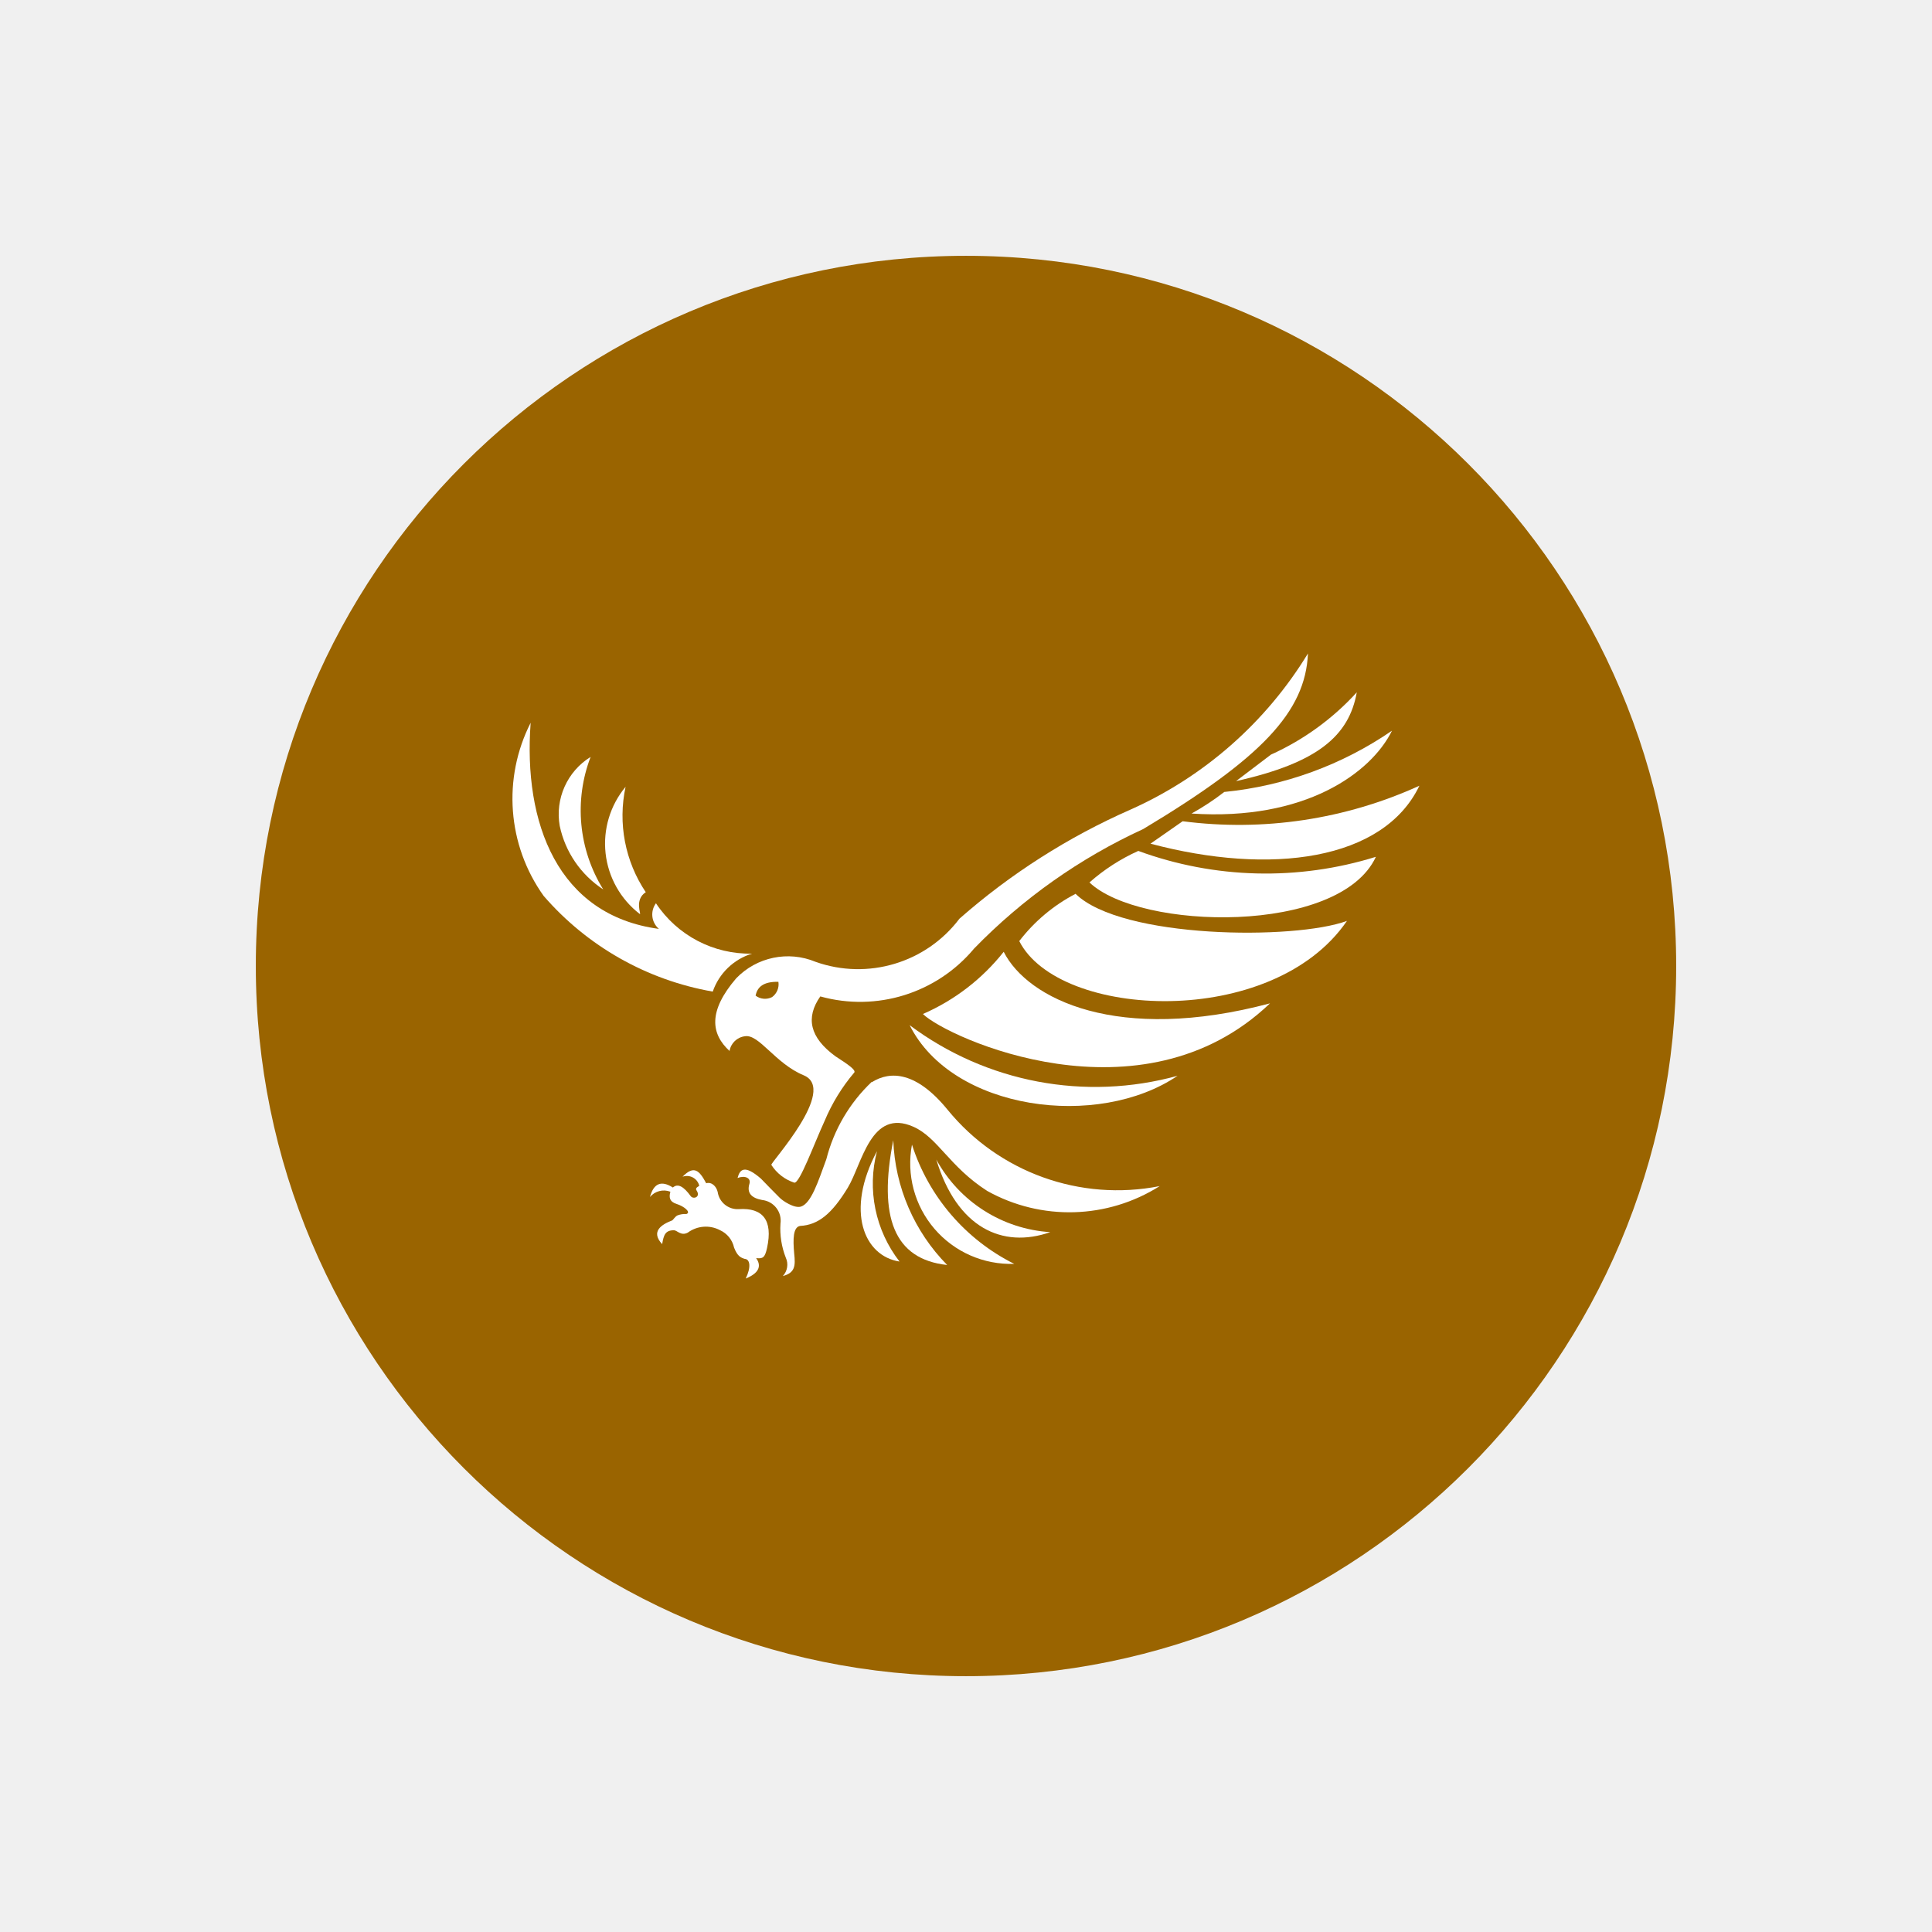
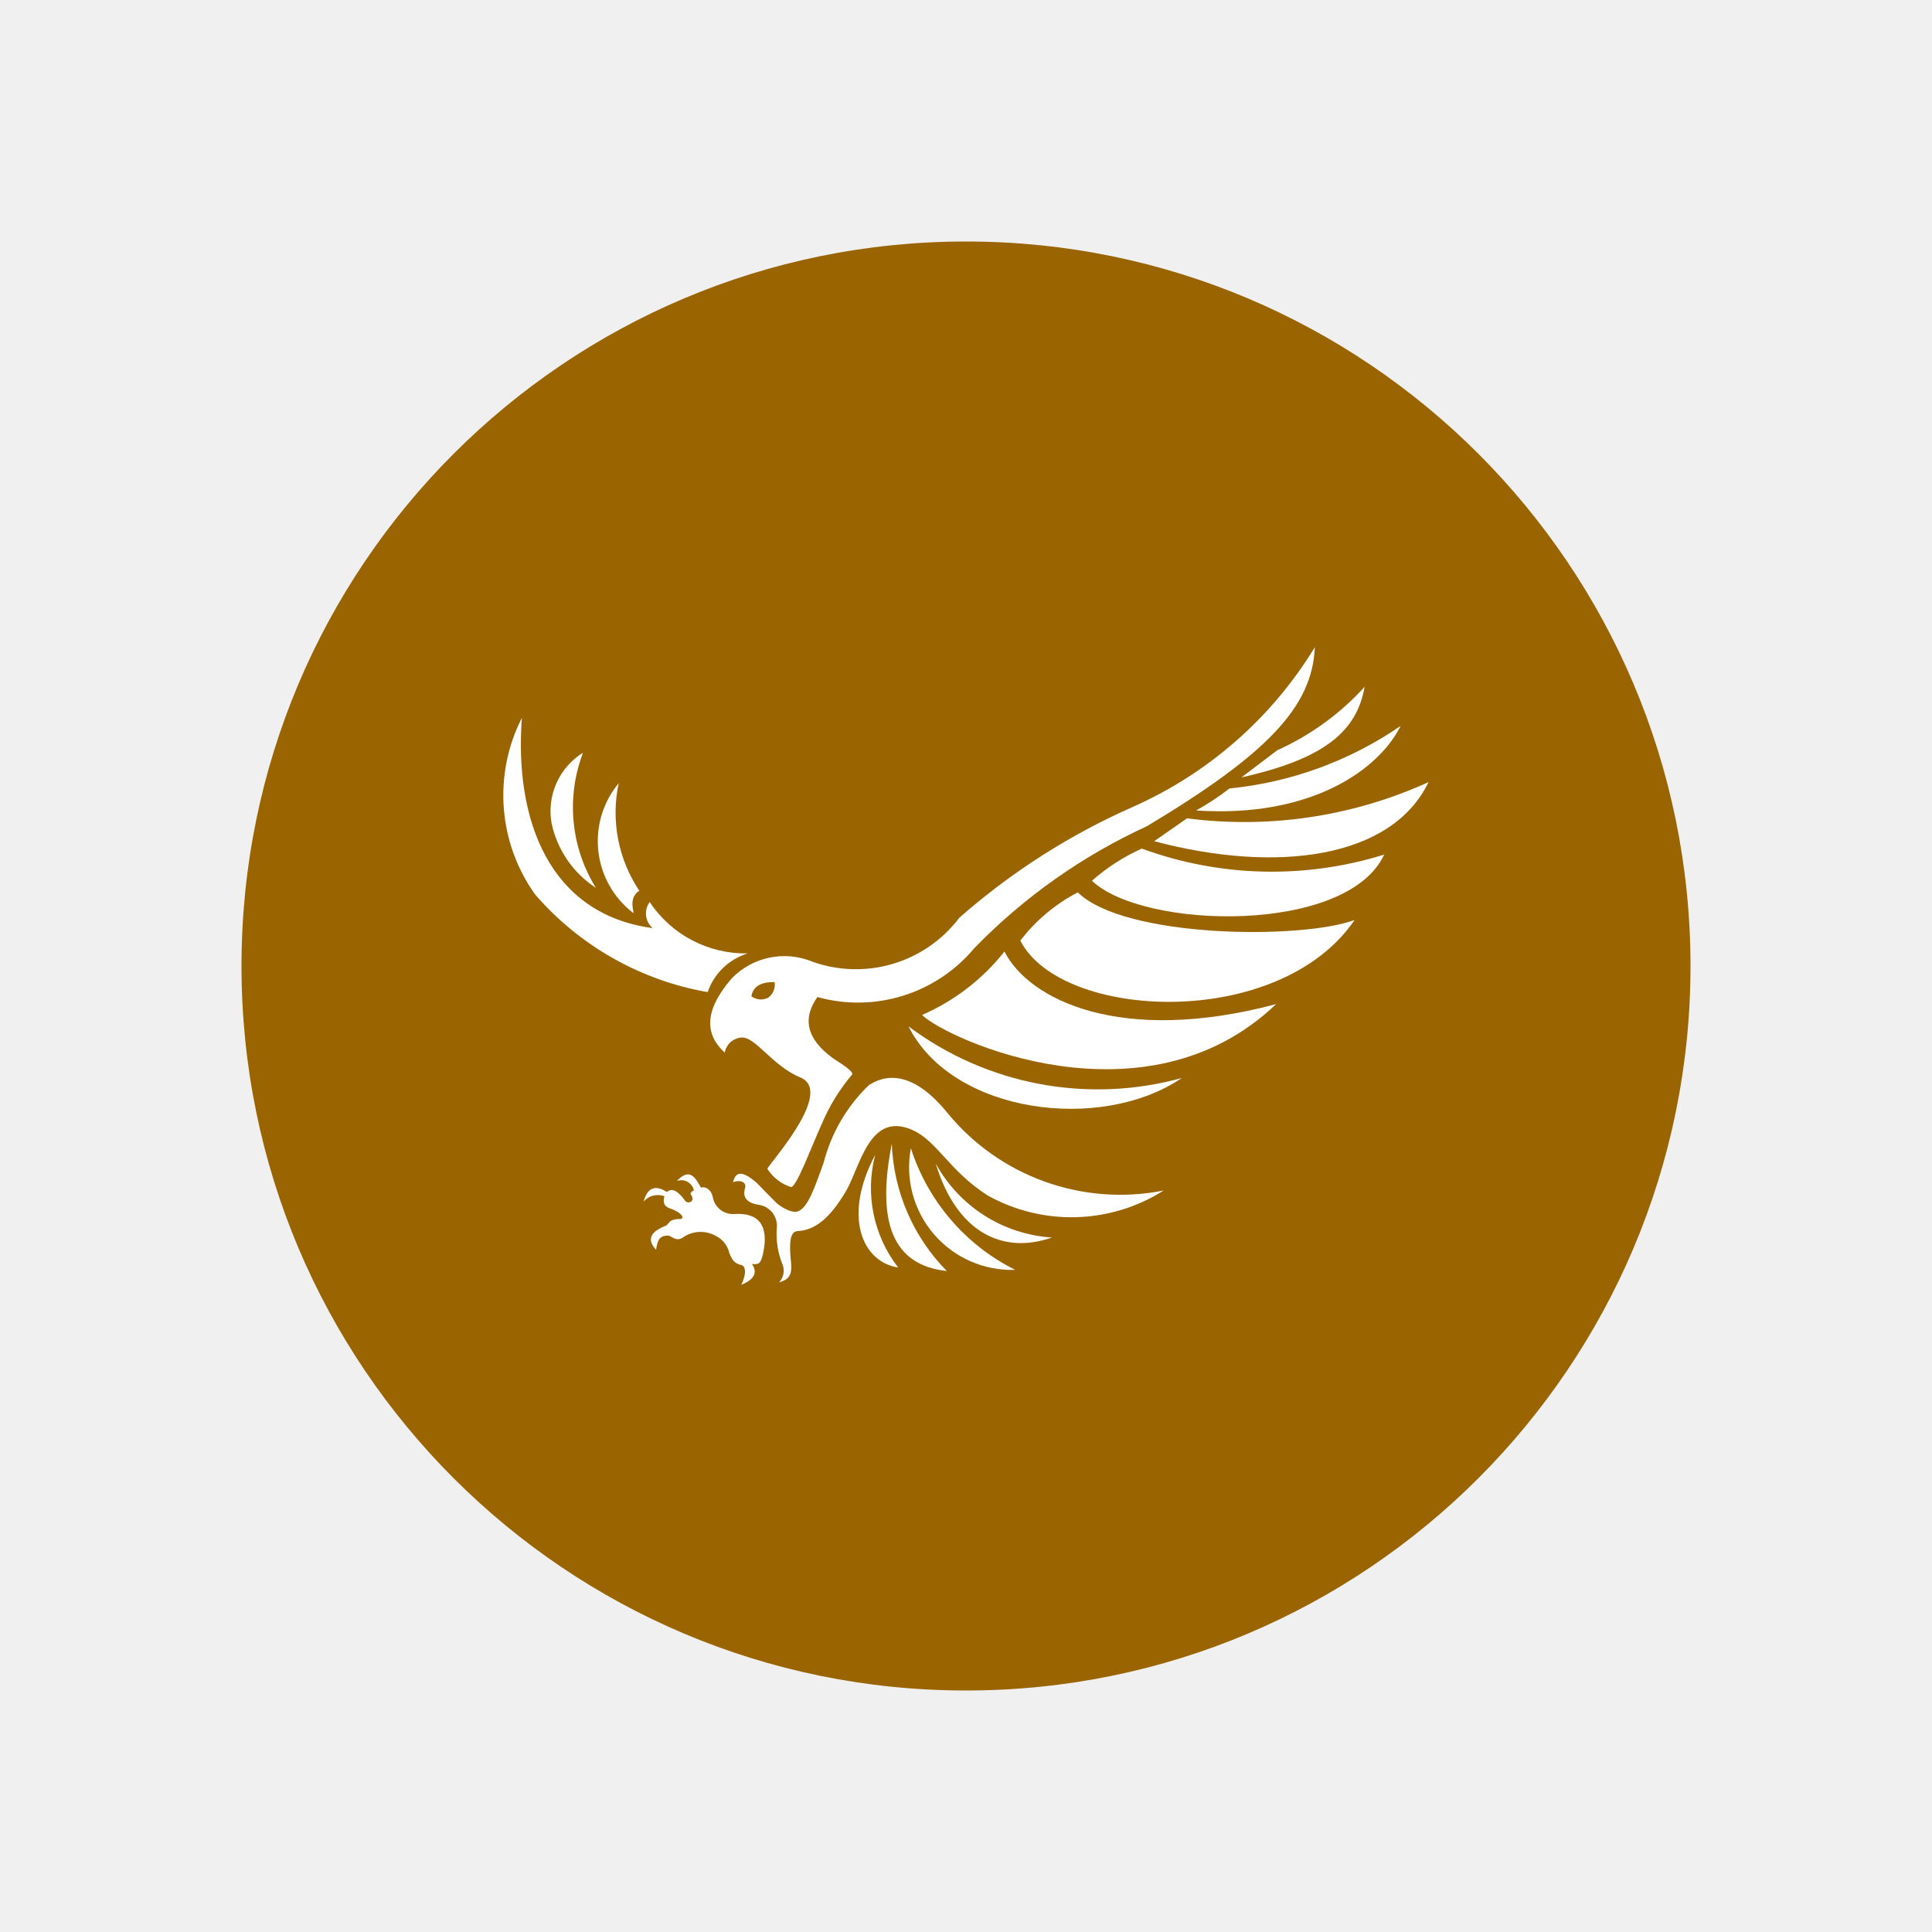
<svg xmlns="http://www.w3.org/2000/svg" class="MuiSvgIcon-root MuiSvgIcon-fontSizeMedium MuiBox-root css-1om0hkc" focusable="false" viewBox="0 0 24 24" aria-hidden="true" data-testid="AccountBoxIcon" version="1.1" id="svg4">
  <defs id="defs8">
+     <clipPath id="clip-path">
+       <rect id="Rechteck_1170" data-name="Rechteck 1170" width="15.312" height="10.564" fill="#fff" />
+     </clipPath>
+     <filter id="filter0_i" x="0.859" y="0.592" width="94.43" height="94.659" filterUnits="userSpaceOnUse" color-interpolation-filters="sRGB">
+       <feFlood flood-opacity="0" result="BackgroundImageFix" id="feFlood927" />
+       <feBlend mode="normal" in="SourceGraphic" in2="BackgroundImageFix" result="shape" id="feBlend929" />
+       <feColorMatrix in="SourceAlpha" type="matrix" values="0 0 0 0 0 0 0 0 0 0 0 0 0 0 0 0 0 0 127 0" result="hardAlpha" id="feColorMatrix931" />
+       <feOffset dy="-0.689" id="feOffset933" />
+       <feGaussianBlur stdDeviation="0.115" id="feGaussianBlur935" />
+       <feComposite in2="hardAlpha" operator="arithmetic" k2="-1" k3="1" id="feComposite937" />
+       <feColorMatrix type="matrix" values="0 0 0 0 0.07 0 0 0 0 0.988 0 0 0 0 0.718 0 0 0 1 0" id="feColorMatrix939" />
+       <feBlend mode="normal" in2="shape" result="effect1_innerShadow" id="feBlend941" />
+     </filter>
+     <linearGradient id="paint0_linear" x1="48.075" y1="4.341" x2="48.075" y2="91.733" gradientUnits="userSpaceOnUse">
+       <stop stop-color="#141E27" id="stop944" />
+       <stop offset="1" stop-color="#141E27" id="stop946" />
+     </linearGradient>
+     <clipPath id="clip0">
+       <rect width="96" height="96" fill="white" id="rect949" />
+     </clipPath>
+     <clipPath id="clip-path-1">
+       <rect id="Rechteck_1170-5" data-name="Rechteck 1170" width="15.312" height="10.564" fill="#fff" />
+     </clipPath>
    <linearGradient id="linear-gradient" x1="6.82" y1="-0.558" x2="17.701" y2="30.07" gradientUnits="userSpaceOnUse">
      <stop offset="0" stop-color="#4e8869" id="stop830" />
      <stop offset="0.355" stop-color="#7cf76c" id="stop832" />
      <stop offset="0.754" stop-color="#54bcea" id="stop834" />
      <stop offset="1" stop-color="#372fff" id="stop836" />
      <stop offset="1" stop-color="#0025f4" id="stop838" />
    </linearGradient>
    <linearGradient id="linear-gradient-1" x1="10.804" y1="-0.884" x2="28.042" y2="47.637" gradientUnits="userSpaceOnUse">
      <stop offset="0" stop-color="#f500ff" id="stop971" />
      <stop offset="0.355" stop-color="#ba6cf7" id="stop973" />
      <stop offset="0.754" stop-color="#f2dd35" id="stop975" />
      <stop offset="0.936" stop-color="#f8d648" id="stop977" />
      <stop offset="1" stop-color="#e6d234" id="stop979" />
    </linearGradient>
-     <clipPath id="clip-path">
-       <rect id="Rechteck_1170" data-name="Rechteck 1170" width="15.312" height="10.564" fill="#fff" />
+     <clipPath id="clip-path-7">
+       <rect id="Rechteck_1170-6" data-name="Rechteck 1170" width="15.312" height="10.564" fill="#fff" />
    </clipPath>
  </defs>
-   <g id="Gruppe_4162" data-name="Gruppe 4162" transform="matrix(0.7351801,0,0,0.7351801,3.177839,3.177839)">
+   <style type="text/css" id="style1288">
+ 	.st0{fill:#F5AC37;}
+ 	.st1{fill:#FEFEFD;}
+ </style>
+   <style type="text/css" id="style1427">
+ 	.st0{fill:#343434;}
+ 	.st1{fill:#8C8C8C;}
+ 	.st2{fill:#3C3C3B;}
+ 	.st3{fill:#141414;}
+ 	.st4{fill:#393939;}
+ </style>
+   <g id="Gruppe_4162" data-name="Gruppe 4162" transform="matrix(0.75,0,0,0.75,3,3)">
    <circle id="Ellipse_2" data-name="Ellipse 2" cx="12" cy="12" r="12" fill="#9a6400" />
    <g id="Gruppe_4156" data-name="Gruppe 4156" transform="translate(4.344,6.718)">
-       <g id="Gruppe_4147" data-name="Gruppe 4147" clip-path="url(#clip-path)">
+       <g id="Gruppe_4147" data-name="Gruppe 4147" clip-path="url(#clip-path-7)">
        <path id="Pfad_2307" data-name="Pfad 2307" d="m 84.22,120.149 a 2.15,2.15 0 0 0 0.381,1.865 c -0.6,-0.092 -0.921,-0.853 -0.381,-1.865" transform="translate(-78.068,-111.738)" fill="#ffffff" fill-rule="evenodd" />
        <path id="Pfad_2308" data-name="Pfad 2308" d="m 90.58,117.507 c -0.256,1.294 0.01,2.012 0.911,2.108 a 3.171,3.171 0 0 1 -0.911,-2.108" transform="translate(-84.153,-109.281)" fill="#ffffff" fill-rule="evenodd" />
        <path id="Pfad_2309" data-name="Pfad 2309" d="m 96.032,118.5 a 1.7,1.7 0 0 0 1.728,2.015 3.416,3.416 0 0 1 -1.728,-2.015" transform="translate(-89.289,-110.2)" fill="#ffffff" fill-rule="evenodd" />
        <path id="Pfad_2310" data-name="Pfad 2310" d="m 102.189,122.158 a 2.363,2.363 0 0 0 1.926,1.227 c -0.81,0.284 -1.578,-0.076 -1.926,-1.227" transform="translate(-95.035,-113.606)" fill="#ffffff" fill-rule="evenodd" />
        <path id="Pfad_2311" data-name="Pfad 2311" d="m 34.305,125.787 a 0.513,0.513 0 0 0 -0.545,0.041 c -0.113,0.061 -0.179,-0.038 -0.233,-0.04 -0.148,0 -0.174,0.08 -0.2,0.235 -0.2,-0.216 -0.007,-0.333 0.166,-0.4 0.021,-0.008 0.05,-0.066 0.093,-0.086 a 0.35,0.35 0 0 1 0.15,-0.023 c 0.087,-0.03 -0.042,-0.132 -0.164,-0.17 -0.122,-0.038 -0.132,-0.114 -0.106,-0.207 a 0.306,0.306 0 0 0 -0.345,0.089 c 0.062,-0.23 0.19,-0.286 0.387,-0.16 0.086,-0.077 0.187,-0.012 0.3,0.144 0.044,0.062 0.176,0.018 0.1,-0.095 -0.033,-0.046 0.043,-0.07 0.046,-0.078 a 0.215,0.215 0 0 0 -0.283,-0.153 c 0.195,-0.2 0.285,-0.106 0.4,0.11 0.09,-0.027 0.171,0.049 0.194,0.147 a 0.34,0.34 0 0 0 0.359,0.29 c 0.4,-0.025 0.579,0.182 0.475,0.657 -0.036,0.165 -0.071,0.183 -0.184,0.171 0.077,0.107 0.083,0.24 -0.176,0.345 0.093,-0.191 0.074,-0.328 -0.017,-0.332 -0.064,-0.021 -0.122,-0.041 -0.18,-0.191 a 0.422,0.422 0 0 0 -0.237,-0.294" transform="translate(-30.805,-116.041)" fill="#ffffff" fill-rule="evenodd" />
        <path id="Pfad_2312" data-name="Pfad 2312" d="m 56.513,102.045 c 0.316,-0.2 0.757,-0.177 1.28,0.464 a 3.7,3.7 0 0 0 3.585,1.291 2.852,2.852 0 0 1 -2.914,0.082 c -0.64,-0.41 -0.834,-0.9 -1.246,-1.084 -0.723,-0.323 -0.867,0.628 -1.111,1.03 -0.265,0.435 -0.495,0.629 -0.805,0.645 -0.118,0.02 -0.123,0.218 -0.1,0.468 0.023,0.207 0.015,0.324 -0.192,0.379 a 0.282,0.282 0 0 0 0.05,-0.311 1.337,1.337 0 0 1 -0.09,-0.574 0.351,0.351 0 0 0 -0.309,-0.4 c -0.181,-0.033 -0.262,-0.118 -0.216,-0.272 0.032,-0.1 -0.074,-0.148 -0.2,-0.1 0.039,-0.146 0.115,-0.231 0.394,0.01 0.09,0.093 0.194,0.2 0.316,0.322 0.051,0.054 0.251,0.187 0.362,0.151 0.172,-0.056 0.287,-0.414 0.428,-0.8 a 2.729,2.729 0 0 1 0.767,-1.307" transform="translate(-50.449,-94.799)" fill="#ffffff" fill-rule="evenodd" />
        <path id="Pfad_2313" data-name="Pfad 2313" d="m 95.765,89.726 c 0.723,1.445 3.185,1.766 4.527,0.855 a 5.231,5.231 0 0 1 -4.527,-0.855" transform="translate(-89.061,-83.444)" fill="#ffffff" fill-rule="evenodd" />
        <path id="Pfad_2314" data-name="Pfad 2314" d="m 98.931,73.071 a 3.545,3.545 0 0 0 1.367,-1.052 c 0.405,0.8 1.929,1.555 4.5,0.871 -2.179,2.082 -5.454,0.581 -5.864,0.181" transform="translate(-92.005,-66.977)" fill="#ffffff" fill-rule="evenodd" />
        <path id="Pfad_2315" data-name="Pfad 2315" d="m 123.161,58.067 c 0.778,0.757 3.7,0.781 4.583,0.455 -1.257,1.839 -4.868,1.661 -5.537,0.341 a 2.869,2.869 0 0 1 0.954,-0.8" transform="translate(-113.651,-54.002)" fill="#ffffff" fill-rule="evenodd" />
        <path id="Pfad_2316" data-name="Pfad 2316" d="m 139.974,47.667 a 6.259,6.259 0 0 0 4.016,0.1 c -0.612,1.324 -3.991,1.243 -4.84,0.433 a 3.284,3.284 0 0 1 0.824,-0.532" transform="translate(-129.408,-44.33)" fill="#ffffff" fill-rule="evenodd" />
        <path id="Pfad_2317" data-name="Pfad 2317" d="m 154.369,32.6 a 7.359,7.359 0 0 0 4,-0.6 c -0.607,1.266 -2.514,1.519 -4.544,0.979 z" transform="translate(-143.052,-29.764)" fill="#ffffff" fill-rule="evenodd" />
        <path id="Pfad_2318" data-name="Pfad 2318" d="m 164.348,19.688 a 6.055,6.055 0 0 0 2.831,-1.035 c -0.352,0.714 -1.469,1.528 -3.387,1.4 a 4.312,4.312 0 0 0 0.556,-0.367" transform="translate(-152.325,-17.347)" fill="#ffffff" fill-rule="evenodd" />
        <path id="Pfad_2319" data-name="Pfad 2319" d="m 175.125,10.452 a 4.421,4.421 0 0 0 1.45,-1.052 c -0.131,0.732 -0.655,1.191 -2.04,1.5 z" transform="translate(-162.316,-8.742)" fill="#ffffff" fill-rule="evenodd" />
        <path id="Pfad_2320" data-name="Pfad 2320" d="m 49.089,6.72 c -0.32,-0.292 -0.366,-0.675 0.11,-1.23 a 1.214,1.214 0 0 1 1.34,-0.279 2.147,2.147 0 0 0 2.433,-0.729 11.215,11.215 0 0 1 2.888,-1.842 6.713,6.713 0 0 0 3,-2.639 c -0.042,0.99 -0.791,1.772 -2.784,2.967 a 9.531,9.531 0 0 0 -2.856,2.018 2.509,2.509 0 0 1 -2.6,0.81 c -0.25,0.358 -0.181,0.692 0.255,1.011 0.063,0.046 0.366,0.221 0.319,0.275 a 3.134,3.134 0 0 0 -0.5,0.815 c -0.181,0.394 -0.422,1.06 -0.513,1.046 a 0.728,0.728 0 0 1 -0.388,-0.3 C 49.772,8.608 50.921,7.372 50.34,7.129 49.857,6.929 49.586,6.429 49.347,6.469 A 0.3,0.3 0 0 0 49.086,6.721 M 49.527,5.783 C 49.555,5.637 49.659,5.544 49.912,5.549 A 0.268,0.268 0 0 1 49.806,5.807 0.263,0.263 0 0 1 49.527,5.783" transform="translate(-45.426)" fill="#ffffff" fill-rule="evenodd" />
        <path id="Pfad_2321" data-name="Pfad 2321" d="M 3.377,21.283 A 1.019,1.019 0 0 1 4.04,20.642 1.9,1.9 0 0 1 2.417,19.791 0.32,0.32 0 0 0 2.467,20.224 C 0.755,19.993 0.173,18.435 0.3,16.741 a 2.826,2.826 0 0 0 0.219,2.925 4.891,4.891 0 0 0 2.855,1.617" transform="translate(0,-15.569)" fill="#ffffff" fill-rule="evenodd" />
        <path id="Pfad_2322" data-name="Pfad 2322" d="M 11.827,27.238 A 1.7,1.7 0 0 1 11.093,26.165 1.14,1.14 0 0 1 11.615,25 a 2.528,2.528 0 0 0 0.212,2.237" transform="translate(-10.302,-23.251)" fill="#ffffff" fill-rule="evenodd" />
        <path id="Pfad_2323" data-name="Pfad 2323" d="m 22.856,34.349 c 0.03,0.019 -0.1,-0.239 0.1,-0.367 a 2.321,2.321 0 0 1 -0.341,-1.781 1.5,1.5 0 0 0 0.238,2.148" transform="translate(-20.711,-29.947)" fill="#ffffff" fill-rule="evenodd" />
      </g>
    </g>
  </g>
</svg>
